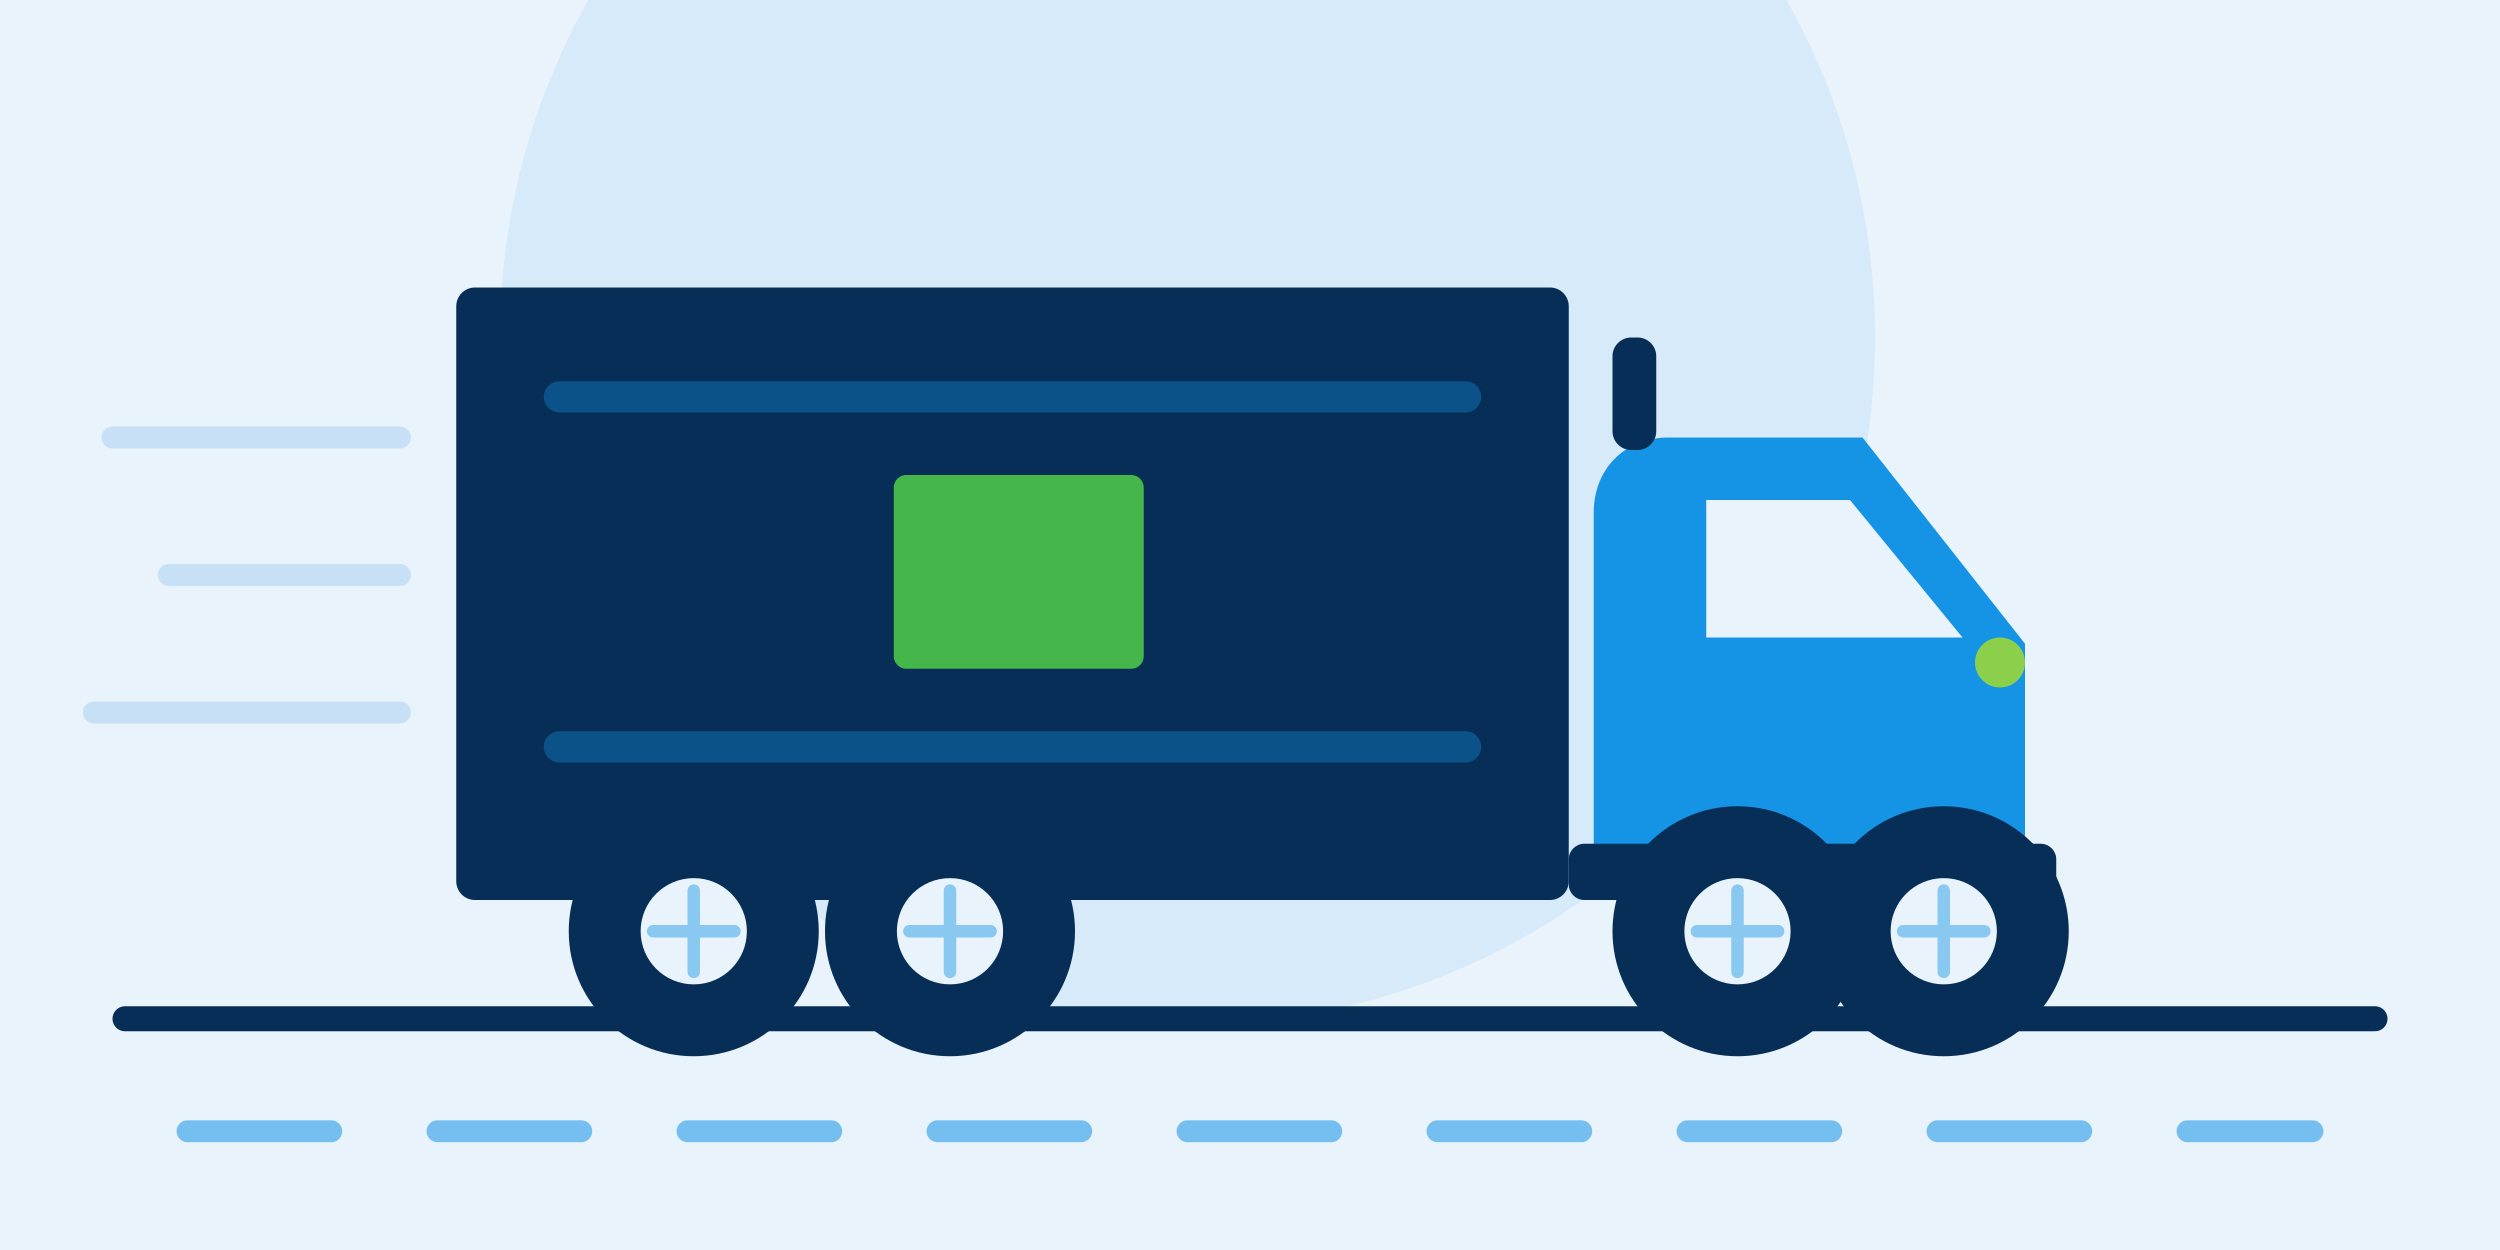
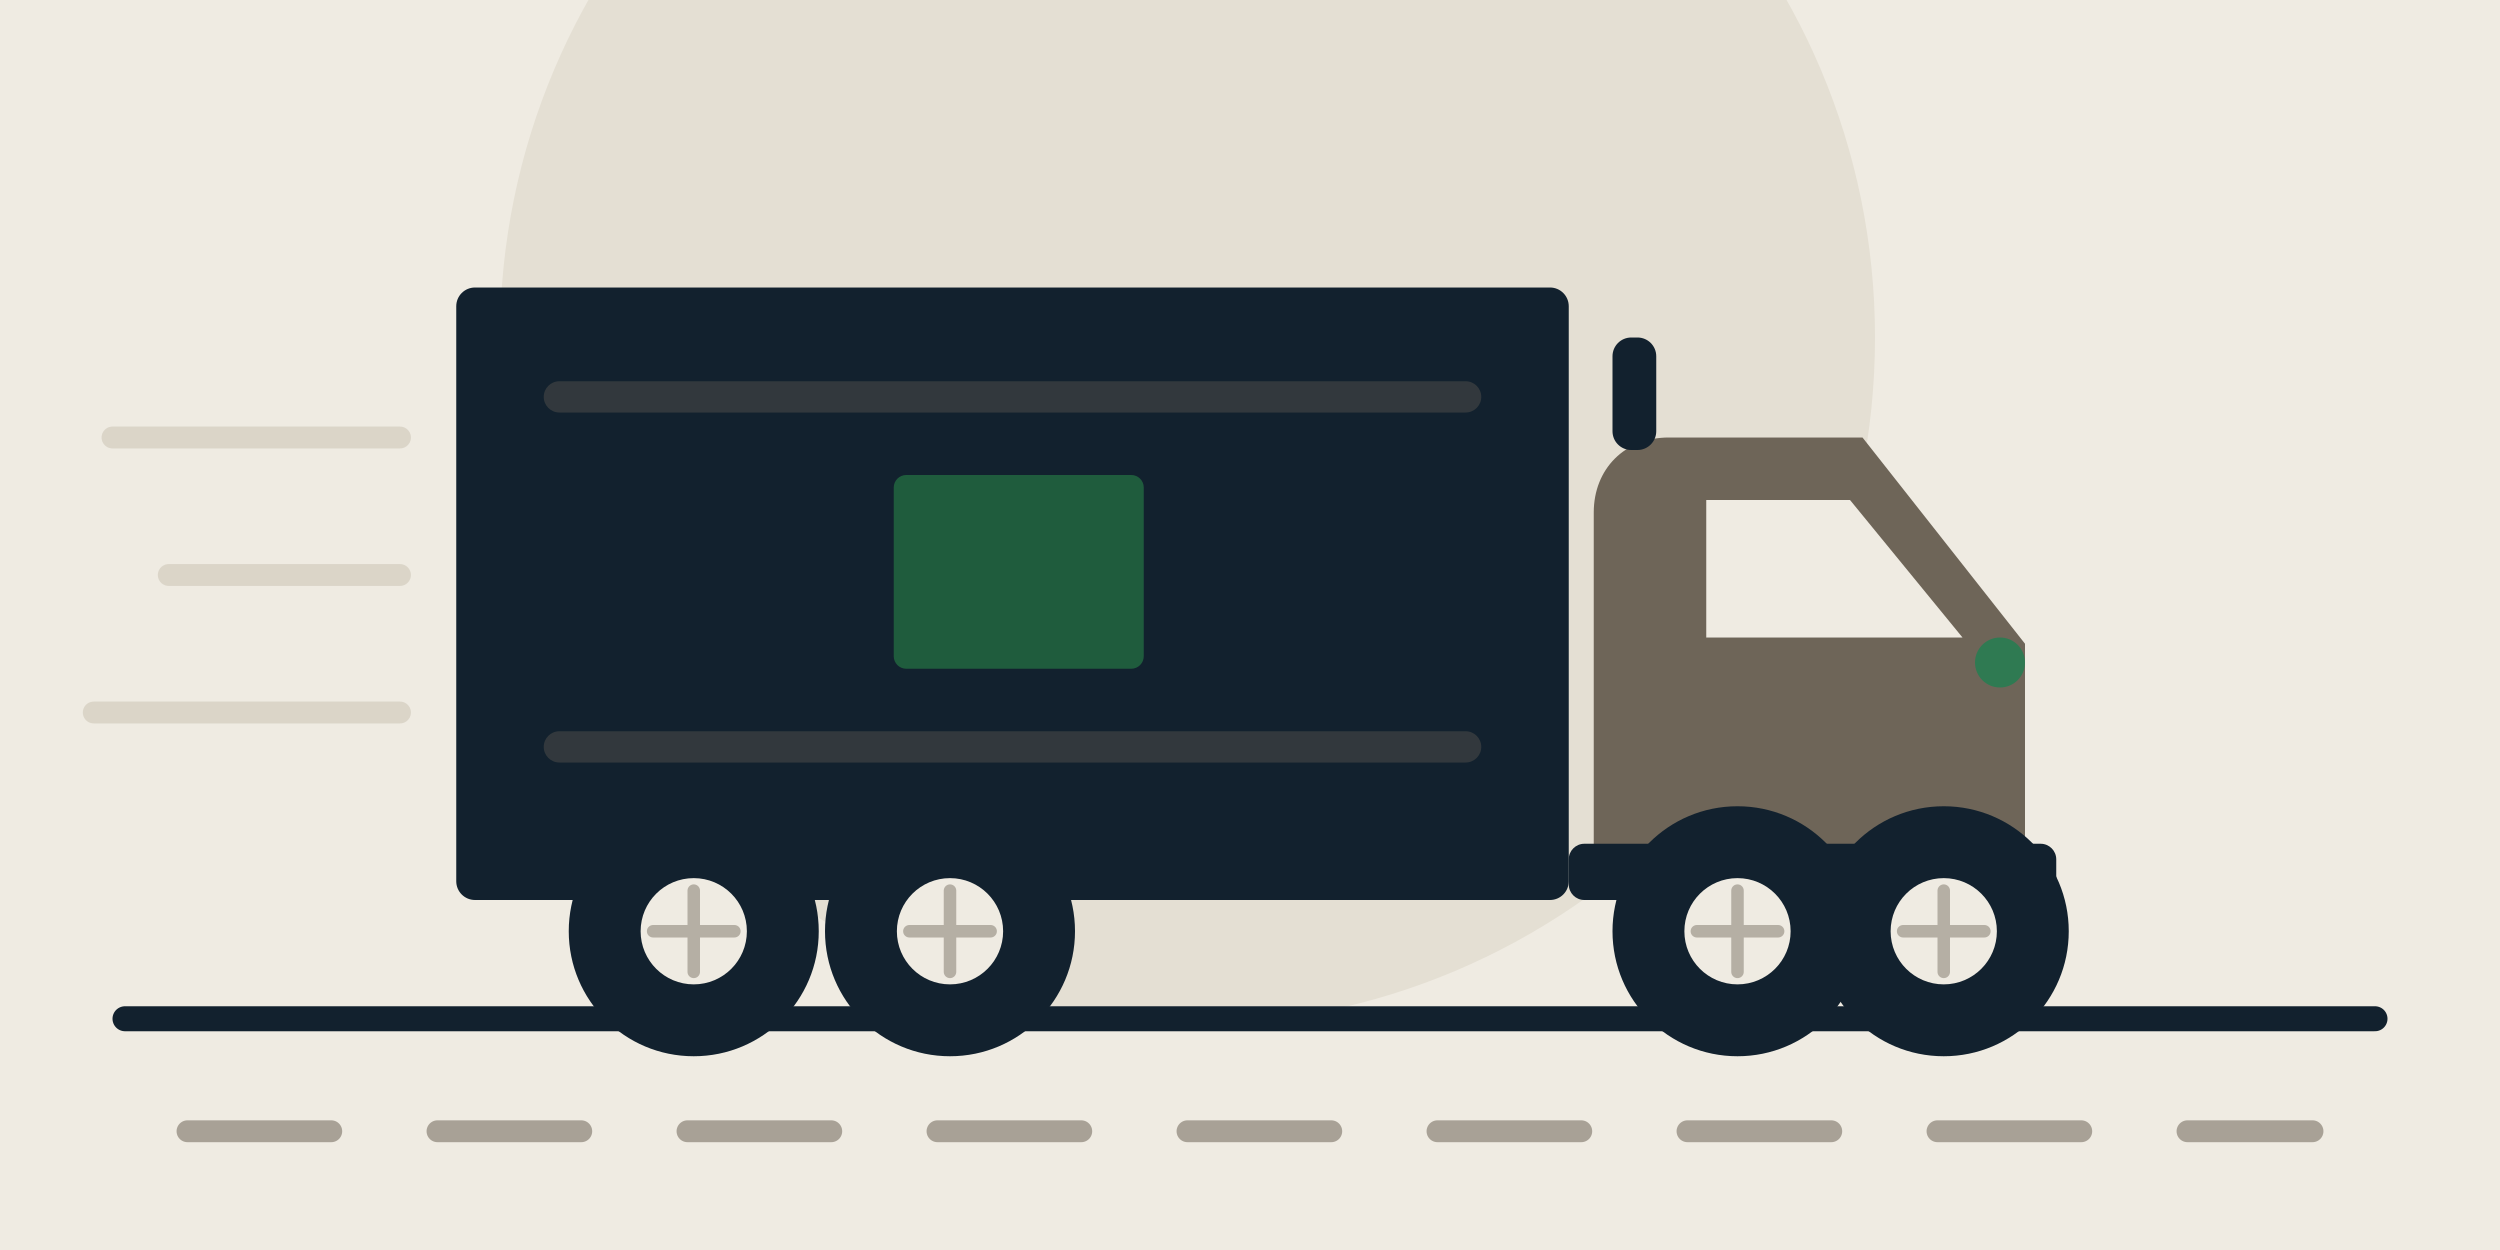
- <svg xmlns="http://www.w3.org/2000/svg" viewBox="0 160 800 400" width="800" height="400" style="background:#E8F3FC" role="img" aria-label="Tractocamión en carretera">
+ <svg xmlns="http://www.w3.org/2000/svg" viewBox="0 160 800 400" width="800" height="400" style="background:#EFEBE2" role="img" aria-label="Tractocamión en carretera">
  <style>
@keyframes rueda{to{transform:rotate(360deg)}}
@keyframes raya{to{stroke-dashoffset:160}}
@keyframes brillo{0%,100%{opacity:1}50%{opacity:.45}}
@keyframes vibra{0%,100%{transform:translateY(0)}50%{transform:translateY(-1.5px)}}
.rueda{animation:rueda 1.5s linear infinite}
#raya{animation:raya 1.6s linear infinite}
#faro{animation:brillo 1.8s ease-in-out infinite}
#camion{animation:vibra .55s ease-in-out infinite}
@media (prefers-reduced-motion:reduce){*{animation:none!important}}</style>
-   <rect width="800" height="600" fill="#E8F3FC" />
-   <circle cx="380" cy="268" r="220" fill="#D7EAF9" />
-   <path d="M40 486 H760" stroke="#062E57" stroke-width="8" stroke-linecap="round" />
-   <path id="raya" d="M60 522 H740" stroke="#1594E5" stroke-width="7" stroke-dasharray="46 34" stroke-linecap="round" opacity=".55" />
-   <rect x="146" y="252" width="356" height="196" rx="6" fill="#062E57" />
-   <rect x="174" y="282" width="300" height="10" rx="5" fill="#1594E5" opacity=".35" />
-   <rect x="174" y="394" width="300" height="10" rx="5" fill="#1594E5" opacity=".35" />
-   <rect x="286" y="312" width="80" height="62" rx="4" fill="#45B649" />
-   <path d="M510 448 V324 C510 310 520 300 534 300 H596 L648 366 V448 Z" fill="#1594E5" />
-   <path d="M546 320 H592 L628 364 H546 Z" fill="#E8F3FC" />
-   <rect x="502" y="430" width="156" height="18" rx="5" fill="#062E57" />
-   <rect x="516" y="268" width="14" height="36" rx="6" fill="#062E57" />
-   <circle id="faro" cx="640" cy="372" r="8" fill="#8BCF4A" />
-   <circle cx="222" cy="458" r="40" fill="#062E57" />
+   <rect width="800" height="600" fill="#EFEBE2" />
+   <circle cx="380" cy="268" r="220" fill="#E4DFD3" />
+   <path d="M40 486 H760" stroke="#12212E" stroke-width="8" stroke-linecap="round" />
+   <path id="raya" d="M60 522 H740" stroke="#6E6558" stroke-width="7" stroke-dasharray="46 34" stroke-linecap="round" opacity=".55" />
+   <rect x="146" y="252" width="356" height="196" rx="6" fill="#12212E" />
+   <rect x="174" y="282" width="300" height="10" rx="5" fill="#6E6558" opacity=".35" />
+   <rect x="174" y="394" width="300" height="10" rx="5" fill="#6E6558" opacity=".35" />
+   <rect x="286" y="312" width="80" height="62" rx="4" fill="#1F5C3D" />
+   <path d="M510 448 V324 C510 310 520 300 534 300 H596 L648 366 V448 Z" fill="#6E6558" />
+   <path d="M546 320 H592 L628 364 H546 Z" fill="#EFEBE2" />
+   <rect x="502" y="430" width="156" height="18" rx="5" fill="#12212E" />
+   <rect x="516" y="268" width="14" height="36" rx="6" fill="#12212E" />
+   <circle id="faro" cx="640" cy="372" r="8" fill="#2F7A52" />
+   <circle cx="222" cy="458" r="40" fill="#12212E" />
  <g class="rueda" style="transform-origin:222px 458px">
-     <circle cx="222" cy="458" r="17" fill="#E8F3FC" />
-     <path d="M222 445 V471 M209 458 H235" stroke="#1594E5" stroke-width="4" stroke-linecap="round" opacity=".45" />
+     <circle cx="222" cy="458" r="17" fill="#EFEBE2" />
+     <path d="M222 445 V471 M209 458 H235" stroke="#6E6558" stroke-width="4" stroke-linecap="round" opacity=".45" />
  </g>
-   <circle cx="304" cy="458" r="40" fill="#062E57" />
+   <circle cx="304" cy="458" r="40" fill="#12212E" />
  <g class="rueda" style="transform-origin:304px 458px">
-     <circle cx="304" cy="458" r="17" fill="#E8F3FC" />
-     <path d="M304 445 V471 M291 458 H317" stroke="#1594E5" stroke-width="4" stroke-linecap="round" opacity=".45" />
+     <circle cx="304" cy="458" r="17" fill="#EFEBE2" />
+     <path d="M304 445 V471 M291 458 H317" stroke="#6E6558" stroke-width="4" stroke-linecap="round" opacity=".45" />
  </g>
-   <circle cx="556" cy="458" r="40" fill="#062E57" />
+   <circle cx="556" cy="458" r="40" fill="#12212E" />
  <g class="rueda" style="transform-origin:556px 458px">
-     <circle cx="556" cy="458" r="17" fill="#E8F3FC" />
-     <path d="M556 445 V471 M543 458 H569" stroke="#1594E5" stroke-width="4" stroke-linecap="round" opacity=".45" />
+     <circle cx="556" cy="458" r="17" fill="#EFEBE2" />
+     <path d="M556 445 V471 M543 458 H569" stroke="#6E6558" stroke-width="4" stroke-linecap="round" opacity=".45" />
  </g>
-   <circle cx="622" cy="458" r="40" fill="#062E57" />
+   <circle cx="622" cy="458" r="40" fill="#12212E" />
  <g class="rueda" style="transform-origin:622px 458px">
-     <circle cx="622" cy="458" r="17" fill="#E8F3FC" />
-     <path d="M622 445 V471 M609 458 H635" stroke="#1594E5" stroke-width="4" stroke-linecap="round" opacity=".45" />
+     <circle cx="622" cy="458" r="17" fill="#EFEBE2" />
+     <path d="M622 445 V471 M609 458 H635" stroke="#6E6558" stroke-width="4" stroke-linecap="round" opacity=".45" />
  </g>
-   <path d="M36 300 H128" stroke="#B9D9F2" stroke-width="7" stroke-linecap="round" opacity=".7" />
-   <path d="M54 344 H128" stroke="#B9D9F2" stroke-width="7" stroke-linecap="round" opacity=".7" />
-   <path d="M30 388 H128" stroke="#B9D9F2" stroke-width="7" stroke-linecap="round" opacity=".7" />
+   <path d="M36 300 H128" stroke="#D3CCBE" stroke-width="7" stroke-linecap="round" opacity=".7" />
+   <path d="M54 344 H128" stroke="#D3CCBE" stroke-width="7" stroke-linecap="round" opacity=".7" />
+   <path d="M30 388 H128" stroke="#D3CCBE" stroke-width="7" stroke-linecap="round" opacity=".7" />
</svg>
